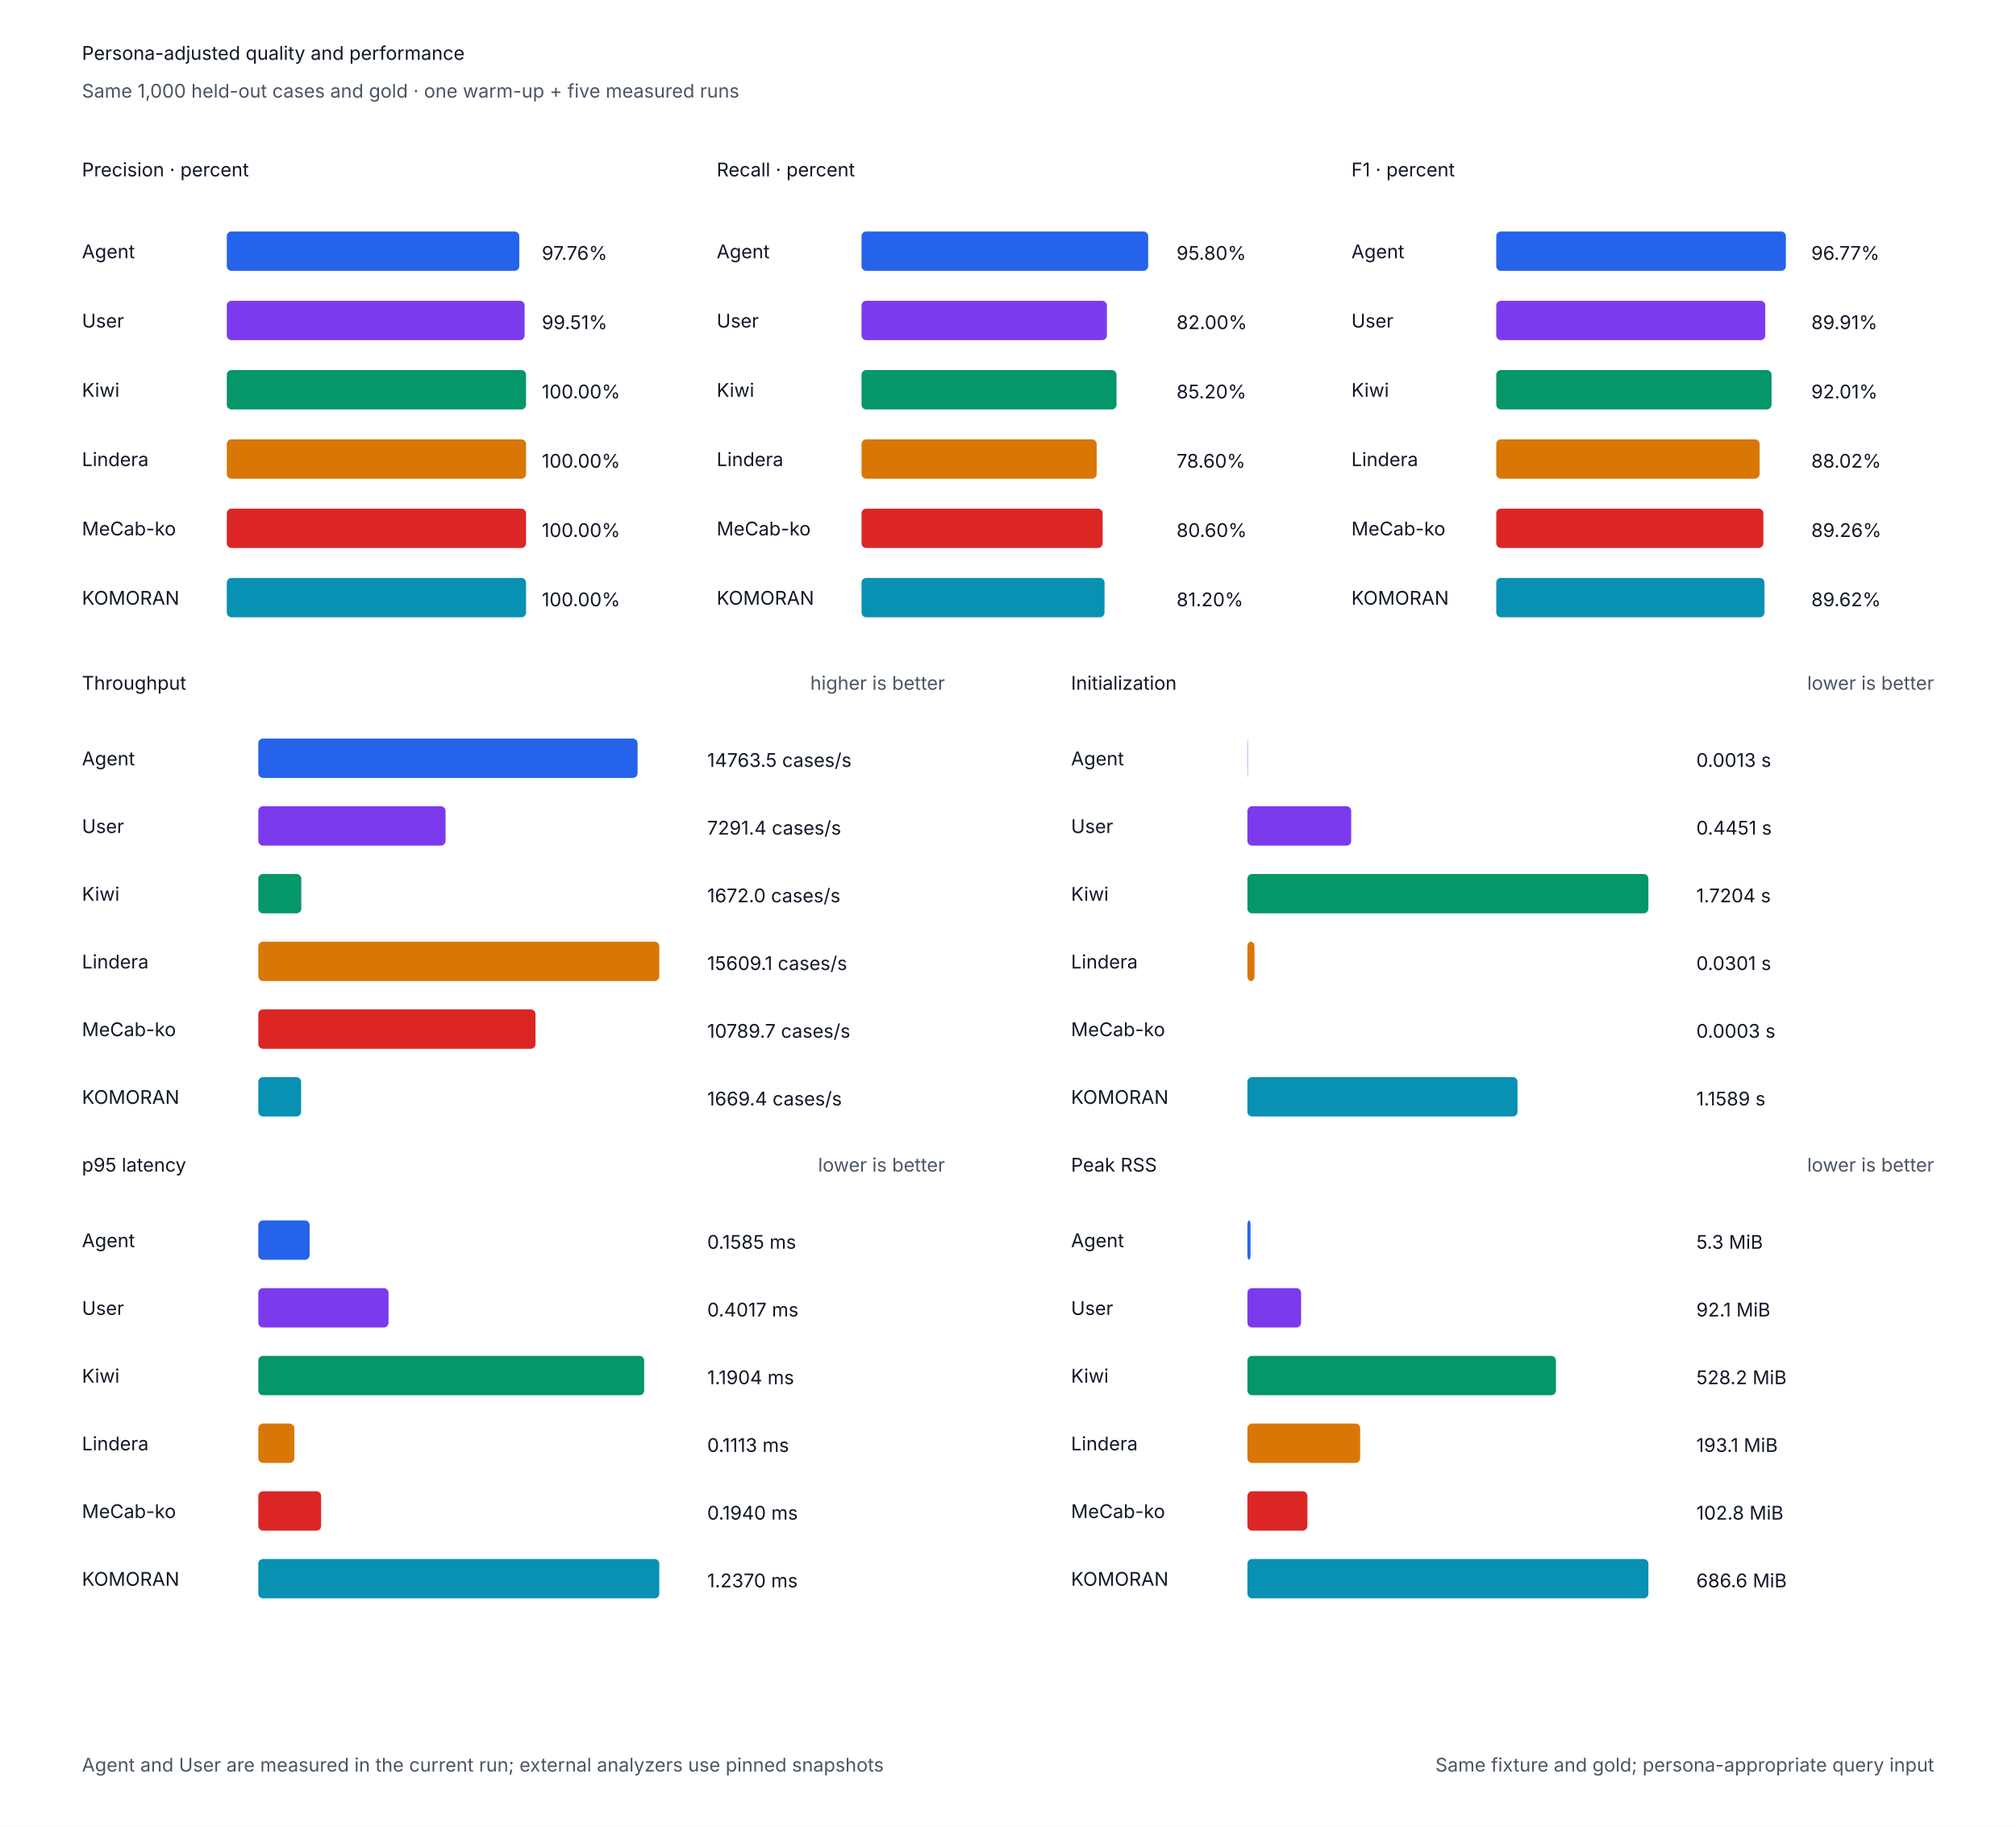
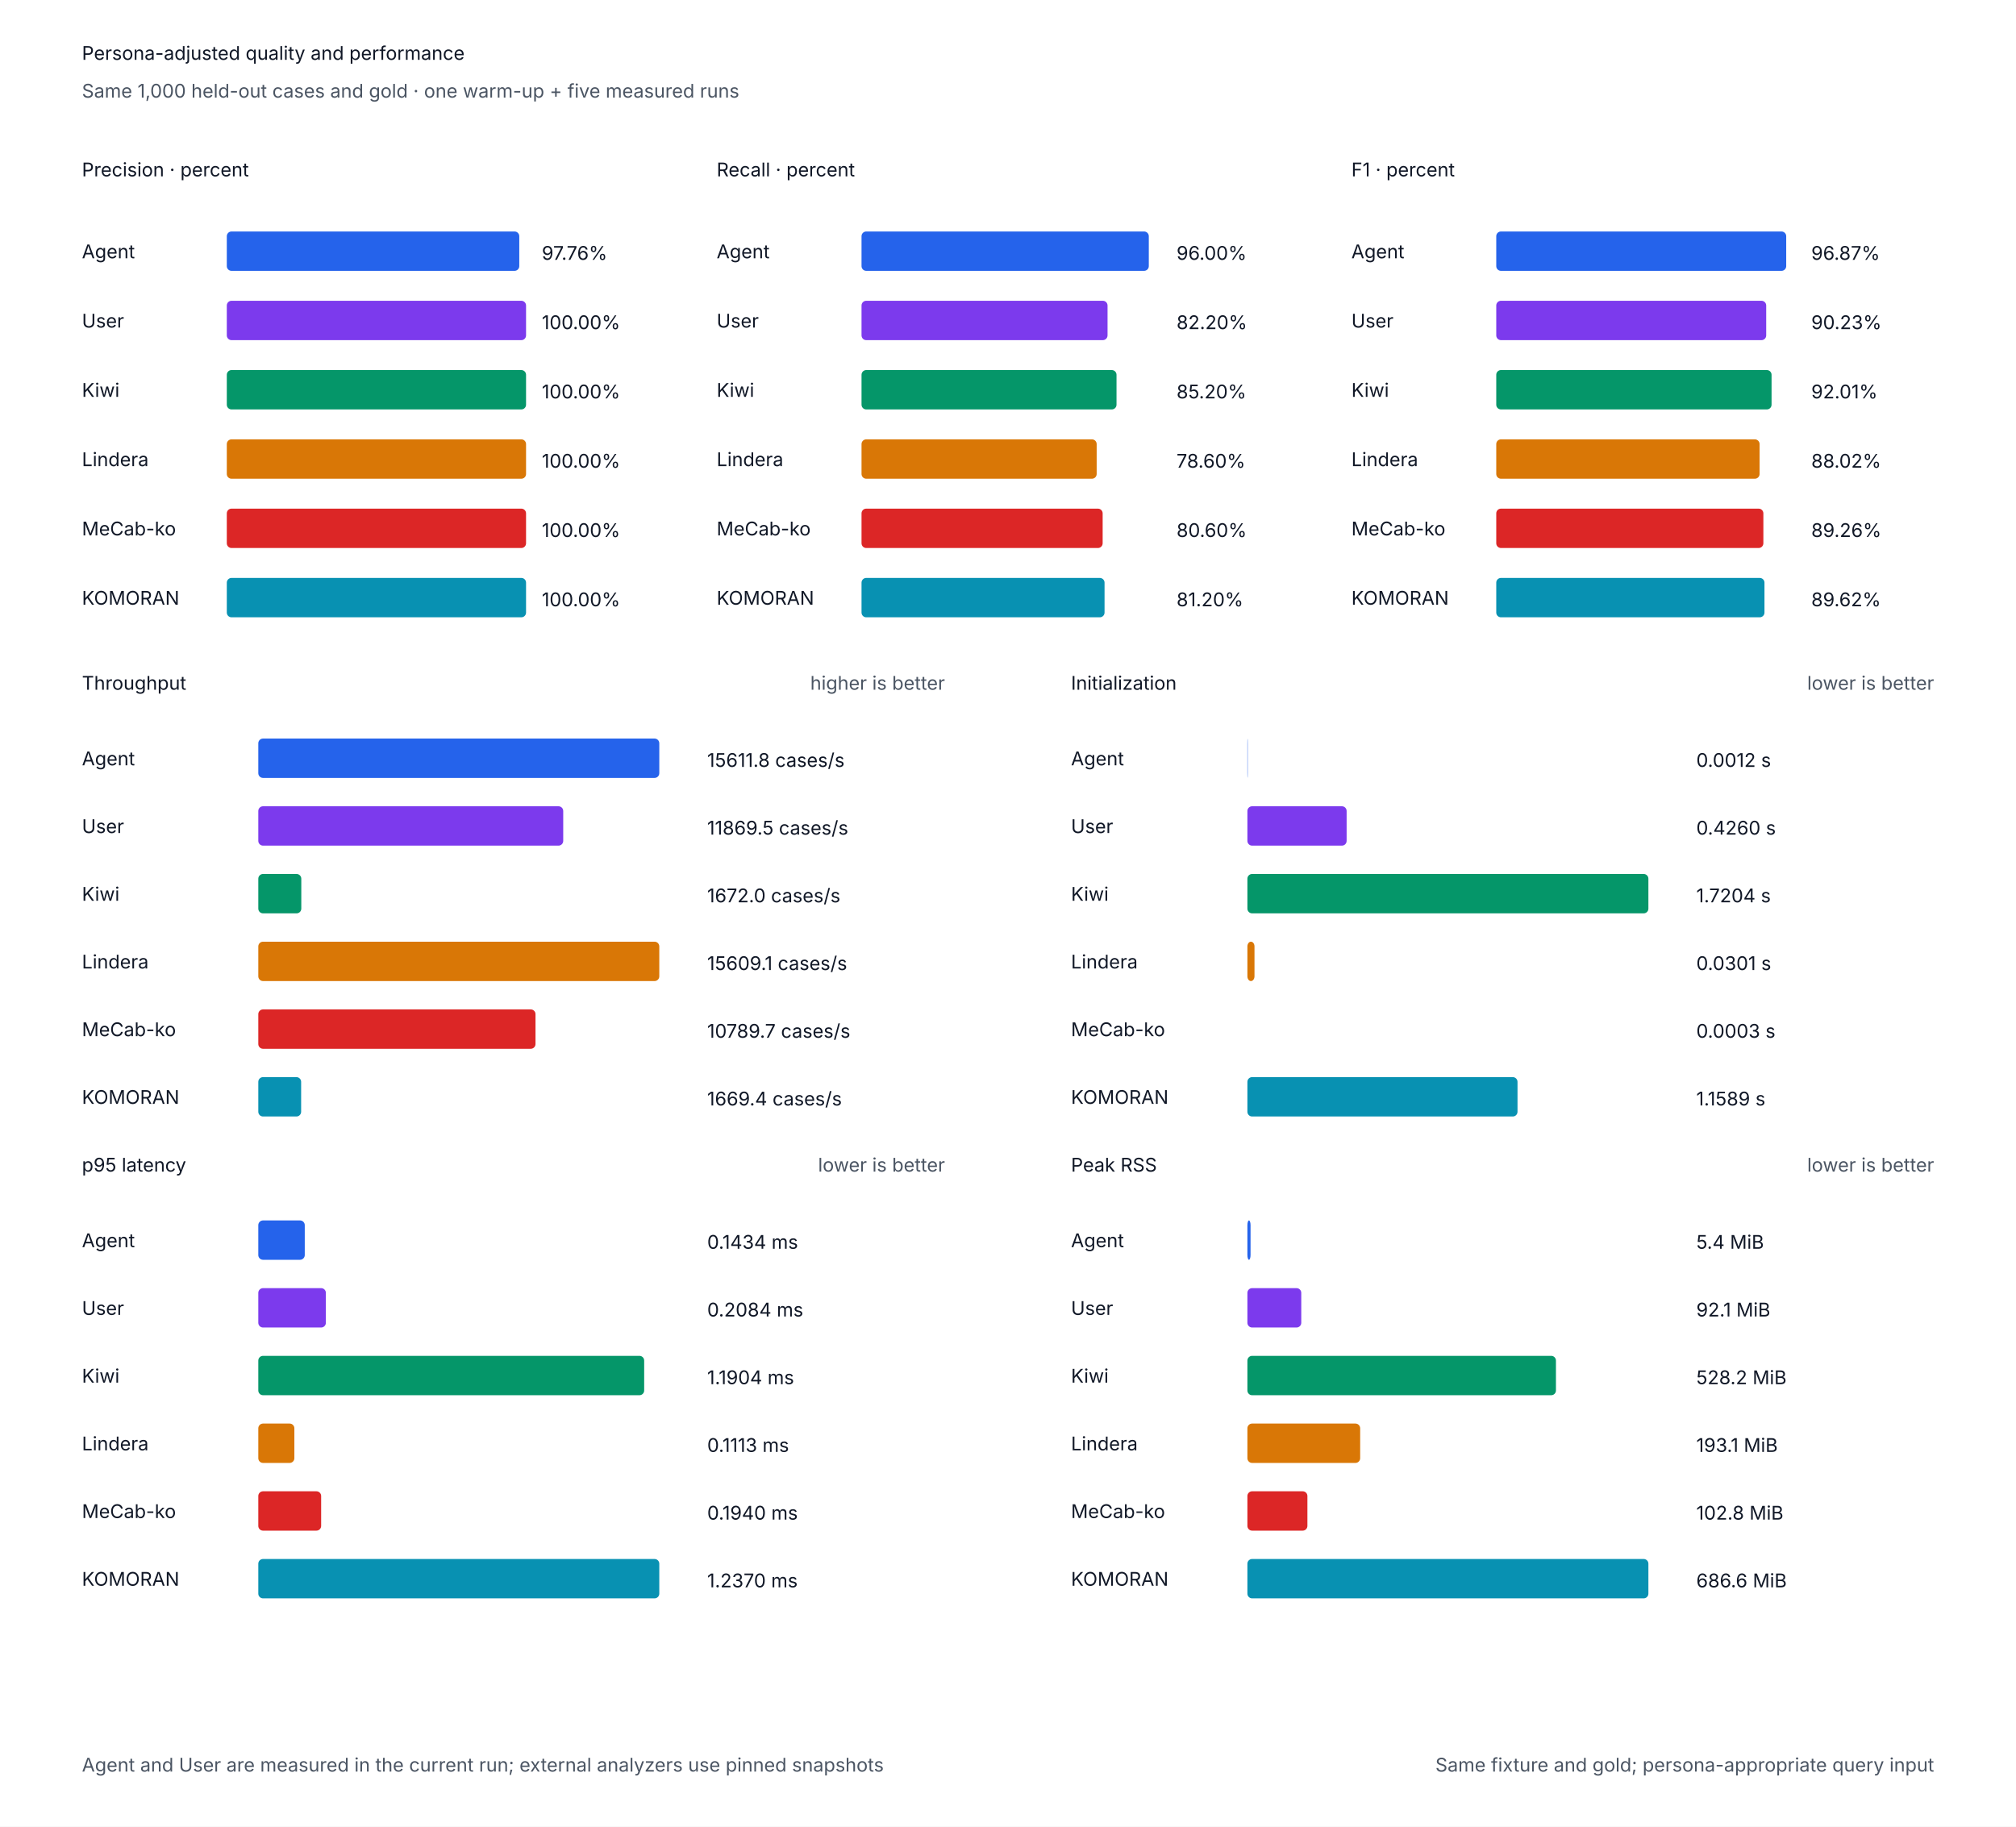
<svg xmlns="http://www.w3.org/2000/svg" width="1280" height="1160" viewBox="0 0 1280 1160" role="img" aria-labelledby="title desc">
  <style>
  .background { fill: #ffffff; }
  text { fill: #111827; font-family: -apple-system, BlinkMacSystemFont, "Segoe UI", sans-serif; }
  .muted { fill: #4b5563; }
  .grid { stroke: #d1d5db; stroke-width: 1; }
  .axis { stroke: #6b7280; stroke-width: 1; }
  @media (prefers-color-scheme: dark) {
    .background { fill: #0d1117; }
    text { fill: #f3f4f6; }
    .muted { fill: #9ca3af; }
    .grid { stroke: #374151; }
    .axis { stroke: #9ca3af; }
  }
</style>
  <rect class="background" width="1280" height="1160" />
  <text x="52.0" y="38.0" text-anchor="start">Persona-adjusted quality and performance</text>
  <text x="52.0" y="62.0" text-anchor="start" class="muted">Same 1,000 held-out cases and gold · one warm-up + five measured runs</text>
  <text x="52.0" y="112.0" text-anchor="start">Precision · percent</text>
  <text x="52.0" y="164.0" text-anchor="start">Agent</text>
  <rect x="144.0" y="147.0" width="185.7" height="25.0" rx="3" fill="#2563eb" />
  <text x="344.0" y="165.0" text-anchor="start">97.76%</text>
  <text x="52.0" y="208.0" text-anchor="start">User</text>
-   <rect x="144.0" y="191.0" width="189.1" height="25.0" rx="3" fill="#7c3aed" />
-   <text x="344.0" y="209.0" text-anchor="start">99.51%</text>
+   <rect x="144.0" y="191.0" width="190.0" height="25.0" rx="3" fill="#7c3aed" />
+   <text x="344.0" y="209.0" text-anchor="start">100.00%</text>
  <text x="52.0" y="252.0" text-anchor="start">Kiwi</text>
  <rect x="144.0" y="235.0" width="190.0" height="25.0" rx="3" fill="#059669" />
  <text x="344.0" y="253.0" text-anchor="start">100.00%</text>
  <text x="52.0" y="296.0" text-anchor="start">Lindera</text>
  <rect x="144.0" y="279.0" width="190.0" height="25.0" rx="3" fill="#d97706" />
  <text x="344.0" y="297.0" text-anchor="start">100.00%</text>
  <text x="52.0" y="340.0" text-anchor="start">MeCab-ko</text>
  <rect x="144.0" y="323.0" width="190.0" height="25.0" rx="3" fill="#dc2626" />
  <text x="344.0" y="341.0" text-anchor="start">100.00%</text>
  <text x="52.0" y="384.0" text-anchor="start">KOMORAN</text>
  <rect x="144.0" y="367.0" width="190.0" height="25.0" rx="3" fill="#0891b2" />
  <text x="344.0" y="385.0" text-anchor="start">100.00%</text>
  <text x="455.0" y="112.0" text-anchor="start">Recall · percent</text>
  <text x="455.0" y="164.0" text-anchor="start">Agent</text>
-   <rect x="547.0" y="147.0" width="182.0" height="25.0" rx="3" fill="#2563eb" />
-   <text x="747.0" y="165.0" text-anchor="start">95.80%</text>
+   <rect x="547.0" y="147.0" width="182.4" height="25.0" rx="3" fill="#2563eb" />
+   <text x="747.0" y="165.0" text-anchor="start">96.00%</text>
  <text x="455.0" y="208.0" text-anchor="start">User</text>
-   <rect x="547.0" y="191.0" width="155.8" height="25.0" rx="3" fill="#7c3aed" />
-   <text x="747.0" y="209.0" text-anchor="start">82.00%</text>
+   <rect x="547.0" y="191.0" width="156.2" height="25.0" rx="3" fill="#7c3aed" />
+   <text x="747.0" y="209.0" text-anchor="start">82.20%</text>
  <text x="455.0" y="252.0" text-anchor="start">Kiwi</text>
  <rect x="547.0" y="235.0" width="161.9" height="25.0" rx="3" fill="#059669" />
  <text x="747.0" y="253.0" text-anchor="start">85.20%</text>
  <text x="455.0" y="296.0" text-anchor="start">Lindera</text>
  <rect x="547.0" y="279.0" width="149.3" height="25.0" rx="3" fill="#d97706" />
  <text x="747.0" y="297.0" text-anchor="start">78.60%</text>
  <text x="455.0" y="340.0" text-anchor="start">MeCab-ko</text>
  <rect x="547.0" y="323.0" width="153.1" height="25.0" rx="3" fill="#dc2626" />
  <text x="747.0" y="341.0" text-anchor="start">80.60%</text>
  <text x="455.0" y="384.0" text-anchor="start">KOMORAN</text>
  <rect x="547.0" y="367.0" width="154.3" height="25.0" rx="3" fill="#0891b2" />
  <text x="747.0" y="385.0" text-anchor="start">81.20%</text>
  <text x="858.0" y="112.0" text-anchor="start">F1 · percent</text>
  <text x="858.0" y="164.0" text-anchor="start">Agent</text>
-   <rect x="950.0" y="147.0" width="183.9" height="25.0" rx="3" fill="#2563eb" />
-   <text x="1150.0" y="165.0" text-anchor="start">96.77%</text>
+   <rect x="950.0" y="147.0" width="184.1" height="25.0" rx="3" fill="#2563eb" />
+   <text x="1150.0" y="165.0" text-anchor="start">96.87%</text>
  <text x="858.0" y="208.0" text-anchor="start">User</text>
-   <rect x="950.0" y="191.0" width="170.8" height="25.0" rx="3" fill="#7c3aed" />
-   <text x="1150.0" y="209.0" text-anchor="start">89.91%</text>
+   <rect x="950.0" y="191.0" width="171.4" height="25.0" rx="3" fill="#7c3aed" />
+   <text x="1150.0" y="209.0" text-anchor="start">90.23%</text>
  <text x="858.0" y="252.0" text-anchor="start">Kiwi</text>
  <rect x="950.0" y="235.0" width="174.8" height="25.0" rx="3" fill="#059669" />
  <text x="1150.0" y="253.0" text-anchor="start">92.01%</text>
  <text x="858.0" y="296.0" text-anchor="start">Lindera</text>
  <rect x="950.0" y="279.0" width="167.2" height="25.0" rx="3" fill="#d97706" />
  <text x="1150.0" y="297.0" text-anchor="start">88.02%</text>
  <text x="858.0" y="340.0" text-anchor="start">MeCab-ko</text>
  <rect x="950.0" y="323.0" width="169.6" height="25.0" rx="3" fill="#dc2626" />
  <text x="1150.0" y="341.0" text-anchor="start">89.26%</text>
  <text x="858.0" y="384.0" text-anchor="start">KOMORAN</text>
  <rect x="950.0" y="367.0" width="170.3" height="25.0" rx="3" fill="#0891b2" />
  <text x="1150.0" y="385.0" text-anchor="start">89.62%</text>
  <text x="52.0" y="438.0" text-anchor="start">Throughput</text>
  <text x="600.0" y="438.0" text-anchor="end" class="muted">higher is better</text>
  <text x="52.0" y="486.0" text-anchor="start">Agent</text>
-   <rect x="164.0" y="469.0" width="240.8" height="25.0" rx="3" fill="#2563eb" />
-   <text x="449.0" y="487.0" text-anchor="start">14763.5 cases/s</text>
+   <rect x="164.0" y="469.0" width="254.6" height="25.0" rx="3" fill="#2563eb" />
+   <text x="449.0" y="487.0" text-anchor="start">15611.8 cases/s</text>
  <text x="52.0" y="529.0" text-anchor="start">User</text>
-   <rect x="164.0" y="512.0" width="118.9" height="25.0" rx="3" fill="#7c3aed" />
-   <text x="449.0" y="530.0" text-anchor="start">7291.4 cases/s</text>
+   <rect x="164.0" y="512.0" width="193.6" height="25.0" rx="3" fill="#7c3aed" />
+   <text x="449.0" y="530.0" text-anchor="start">11869.5 cases/s</text>
  <text x="52.0" y="572.0" text-anchor="start">Kiwi</text>
  <rect x="164.0" y="555.0" width="27.3" height="25.0" rx="3" fill="#059669" />
  <text x="449.0" y="573.0" text-anchor="start">1672.0 cases/s</text>
  <text x="52.0" y="615.0" text-anchor="start">Lindera</text>
  <rect x="164.0" y="598.0" width="254.6" height="25.0" rx="3" fill="#d97706" />
  <text x="449.0" y="616.0" text-anchor="start">15609.1 cases/s</text>
  <text x="52.0" y="658.0" text-anchor="start">MeCab-ko</text>
  <rect x="164.0" y="641.0" width="176.0" height="25.0" rx="3" fill="#dc2626" />
  <text x="449.0" y="659.0" text-anchor="start">10789.7 cases/s</text>
  <text x="52.0" y="701.0" text-anchor="start">KOMORAN</text>
  <rect x="164.0" y="684.0" width="27.2" height="25.0" rx="3" fill="#0891b2" />
  <text x="449.0" y="702.0" text-anchor="start">1669.4 cases/s</text>
  <text x="680.0" y="438.0" text-anchor="start">Initialization</text>
  <text x="1228.0" y="438.0" text-anchor="end" class="muted">lower is better</text>
  <text x="680.0" y="486.0" text-anchor="start">Agent</text>
  <rect x="792.0" y="469.0" width="0.2" height="25.0" rx="3" fill="#2563eb" />
-   <text x="1077.0" y="487.0" text-anchor="start">0.0013 s</text>
+   <text x="1077.0" y="487.0" text-anchor="start">0.0012 s</text>
  <text x="680.0" y="529.0" text-anchor="start">User</text>
-   <rect x="792.0" y="512.0" width="65.9" height="25.0" rx="3" fill="#7c3aed" />
-   <text x="1077.0" y="530.0" text-anchor="start">0.4451 s</text>
+   <rect x="792.0" y="512.0" width="63.0" height="25.0" rx="3" fill="#7c3aed" />
+   <text x="1077.0" y="530.0" text-anchor="start">0.4260 s</text>
  <text x="680.0" y="572.0" text-anchor="start">Kiwi</text>
  <rect x="792.0" y="555.0" width="254.6" height="25.0" rx="3" fill="#059669" />
  <text x="1077.0" y="573.0" text-anchor="start">1.7204 s</text>
  <text x="680.0" y="615.0" text-anchor="start">Lindera</text>
  <rect x="792.0" y="598.0" width="4.5" height="25.0" rx="3" fill="#d97706" />
  <text x="1077.0" y="616.0" text-anchor="start">0.0301 s</text>
  <text x="680.0" y="658.0" text-anchor="start">MeCab-ko</text>
  <rect x="792.0" y="641.0" width="0.0" height="25.0" rx="3" fill="#dc2626" />
  <text x="1077.0" y="659.0" text-anchor="start">0.0003 s</text>
  <text x="680.0" y="701.0" text-anchor="start">KOMORAN</text>
  <rect x="792.0" y="684.0" width="171.5" height="25.0" rx="3" fill="#0891b2" />
  <text x="1077.0" y="702.0" text-anchor="start">1.1589 s</text>
  <text x="52.0" y="744.0" text-anchor="start">p95 latency</text>
  <text x="600.0" y="744.0" text-anchor="end" class="muted">lower is better</text>
  <text x="52.0" y="792.0" text-anchor="start">Agent</text>
-   <rect x="164.0" y="775.0" width="32.6" height="25.0" rx="3" fill="#2563eb" />
-   <text x="449.0" y="793.0" text-anchor="start">0.1585 ms</text>
+   <rect x="164.0" y="775.0" width="29.5" height="25.0" rx="3" fill="#2563eb" />
+   <text x="449.0" y="793.0" text-anchor="start">0.1434 ms</text>
  <text x="52.0" y="835.0" text-anchor="start">User</text>
-   <rect x="164.0" y="818.0" width="82.7" height="25.0" rx="3" fill="#7c3aed" />
-   <text x="449.0" y="836.0" text-anchor="start">0.4017 ms</text>
+   <rect x="164.0" y="818.0" width="42.9" height="25.0" rx="3" fill="#7c3aed" />
+   <text x="449.0" y="836.0" text-anchor="start">0.2084 ms</text>
  <text x="52.0" y="878.0" text-anchor="start">Kiwi</text>
  <rect x="164.0" y="861.0" width="245.0" height="25.0" rx="3" fill="#059669" />
  <text x="449.0" y="879.0" text-anchor="start">1.1904 ms</text>
  <text x="52.0" y="921.0" text-anchor="start">Lindera</text>
  <rect x="164.0" y="904.0" width="22.9" height="25.0" rx="3" fill="#d97706" />
  <text x="449.0" y="922.0" text-anchor="start">0.1113 ms</text>
  <text x="52.0" y="964.0" text-anchor="start">MeCab-ko</text>
  <rect x="164.0" y="947.0" width="39.9" height="25.0" rx="3" fill="#dc2626" />
  <text x="449.0" y="965.0" text-anchor="start">0.1940 ms</text>
  <text x="52.0" y="1007.0" text-anchor="start">KOMORAN</text>
  <rect x="164.0" y="990.0" width="254.6" height="25.0" rx="3" fill="#0891b2" />
  <text x="449.0" y="1008.0" text-anchor="start">1.2370 ms</text>
  <text x="680.0" y="744.0" text-anchor="start">Peak RSS</text>
  <text x="1228.0" y="744.0" text-anchor="end" class="muted">lower is better</text>
  <text x="680.0" y="792.0" text-anchor="start">Agent</text>
  <rect x="792.0" y="775.0" width="2.0" height="25.0" rx="3" fill="#2563eb" />
-   <text x="1077.0" y="793.0" text-anchor="start">5.3 MiB</text>
+   <text x="1077.0" y="793.0" text-anchor="start">5.4 MiB</text>
  <text x="680.0" y="835.0" text-anchor="start">User</text>
-   <rect x="792.0" y="818.0" width="34.1" height="25.0" rx="3" fill="#7c3aed" />
+   <rect x="792.0" y="818.0" width="34.2" height="25.0" rx="3" fill="#7c3aed" />
  <text x="1077.0" y="836.0" text-anchor="start">92.1 MiB</text>
  <text x="680.0" y="878.0" text-anchor="start">Kiwi</text>
  <rect x="792.0" y="861.0" width="195.9" height="25.0" rx="3" fill="#059669" />
  <text x="1077.0" y="879.0" text-anchor="start">528.2 MiB</text>
  <text x="680.0" y="921.0" text-anchor="start">Lindera</text>
  <rect x="792.0" y="904.0" width="71.6" height="25.0" rx="3" fill="#d97706" />
  <text x="1077.0" y="922.0" text-anchor="start">193.1 MiB</text>
  <text x="680.0" y="964.0" text-anchor="start">MeCab-ko</text>
  <rect x="792.0" y="947.0" width="38.1" height="25.0" rx="3" fill="#dc2626" />
  <text x="1077.0" y="965.0" text-anchor="start">102.8 MiB</text>
  <text x="680.0" y="1007.0" text-anchor="start">KOMORAN</text>
  <rect x="792.0" y="990.0" width="254.6" height="25.0" rx="3" fill="#0891b2" />
  <text x="1077.0" y="1008.0" text-anchor="start">686.6 MiB</text>
  <text x="52.0" y="1125.0" text-anchor="start" class="muted">Agent and User are measured in the current run; external analyzers use pinned snapshots</text>
  <text x="1228.0" y="1125.0" text-anchor="end" class="muted">Same fixture and gold; persona-appropriate query input</text>
</svg>
